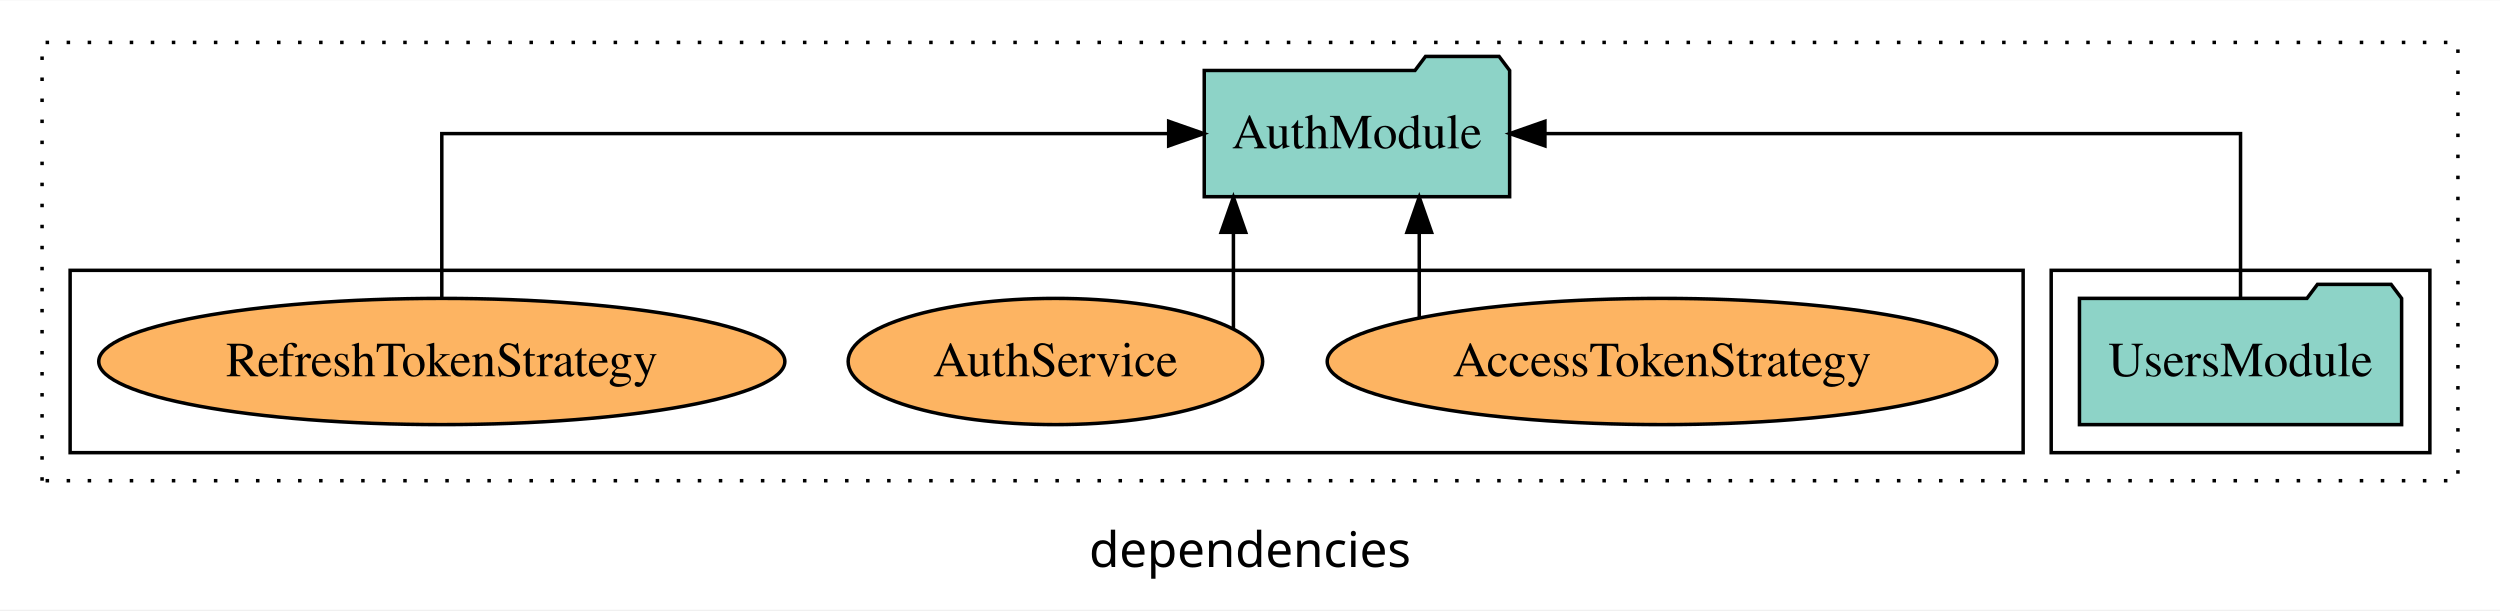
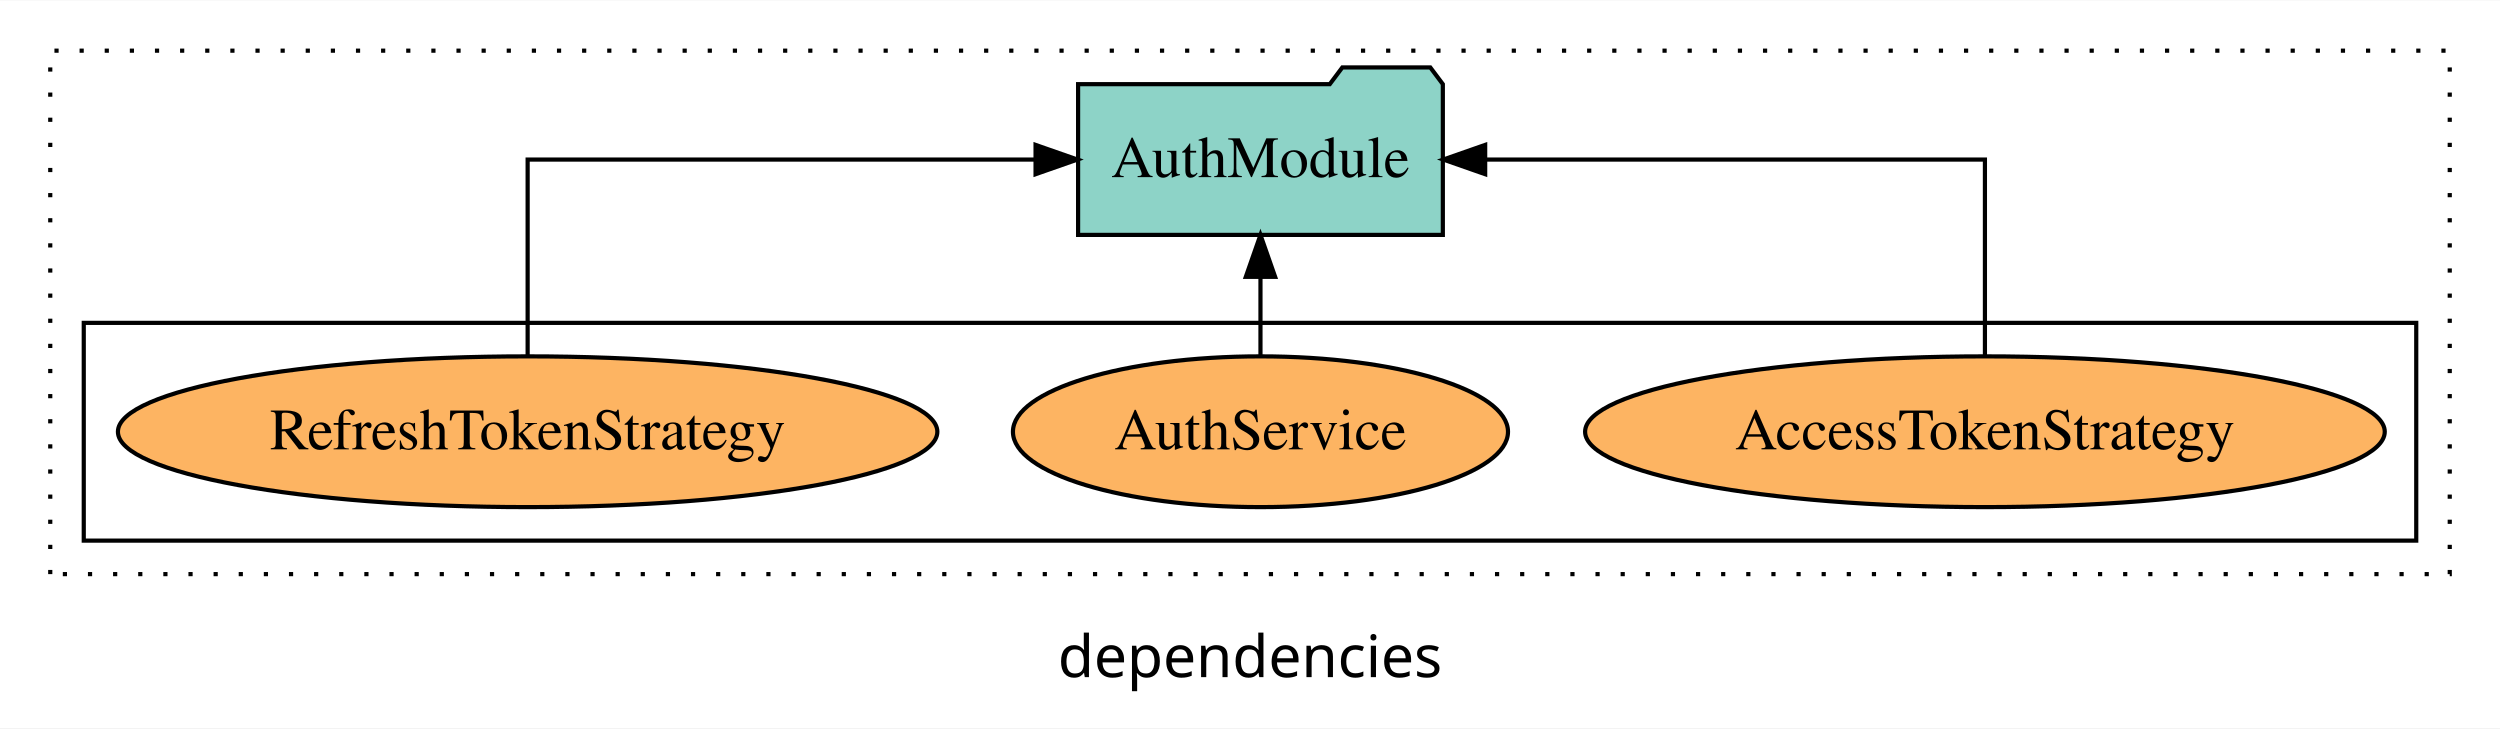
- <svg xmlns="http://www.w3.org/2000/svg" width="713pt" height="174pt" viewBox="0.00 0.00 713.00 173.80">
+ <svg xmlns="http://www.w3.org/2000/svg" width="597pt" height="174pt" viewBox="0.00 0.00 597.00 173.80">
  <g id="graph0" class="graph" transform="scale(1 1) rotate(0) translate(4 169.8)">
-     <polygon fill="white" stroke="transparent" points="-4,4 -4,-169.8 709,-169.8 709,4 -4,4" />
-     <text text-anchor="middle" x="352.5" y="-8.2" font-family="sans-serif" font-size="14.00">dependencies</text>
+     <polygon fill="white" stroke="transparent" points="-4,4 -4,-169.8 593,-169.8 593,4 -4,4" />
+     <text text-anchor="middle" x="294.5" y="-8.2" font-family="sans-serif" font-size="14.00">dependencies</text>
    <g id="clust1" class="cluster">
-       <polygon fill="none" stroke="black" stroke-dasharray="1,5" points="8,-32.8 8,-157.8 697,-157.8 697,-32.8 8,-32.8" />
-     </g>
-     <g id="clust3" class="cluster">
-       <polygon fill="none" stroke="black" points="581,-40.8 581,-92.8 689,-92.8 689,-40.8 581,-40.8" />
+       <polygon fill="none" stroke="black" stroke-dasharray="1,5" points="8,-32.8 8,-157.8 581,-157.8 581,-32.8 8,-32.8" />
    </g>
    <g id="clust6" class="cluster">
      <polygon fill="none" stroke="black" points="16,-40.8 16,-92.8 573,-92.8 573,-40.8 16,-40.8" />
    </g>
    <g id="node1" class="node">
-       <polygon fill="#8dd3c7" stroke="black" points="680.94,-84.8 677.94,-88.8 656.94,-88.8 653.94,-84.8 589.06,-84.8 589.06,-48.8 680.94,-48.8 680.94,-84.8" />
-       <text text-anchor="middle" x="635" y="-62.6" font-family="Times,serif" font-size="14.00">UsersModule</text>
-     </g>
-     <g id="node2" class="node">
-       <polygon fill="#8dd3c7" stroke="black" points="426.55,-149.8 423.55,-153.8 402.55,-153.8 399.55,-149.8 339.45,-149.8 339.45,-113.8 426.55,-113.8 426.55,-149.8" />
-       <text text-anchor="middle" x="383" y="-127.6" font-family="Times,serif" font-size="14.00">AuthModule</text>
-     </g>
-     <g id="edge1" class="edge">
-       <path fill="none" stroke="black" d="M635,-84.91C635,-104.14 635,-131.8 635,-131.8 635,-131.8 436.61,-131.8 436.61,-131.8" />
-       <polygon fill="black" stroke="black" points="436.61,-128.3 426.61,-131.8 436.61,-135.3 436.61,-128.3" />
-     </g>
-     <g id="node3" class="node">
      <ellipse fill="#fdb462" stroke="black" cx="470" cy="-66.8" rx="95.48" ry="18" />
      <text text-anchor="middle" x="470" y="-62.6" font-family="Times,serif" font-size="14.00">AccessTokenStrategy</text>
    </g>
-     <g id="edge2" class="edge">
-       <path fill="none" stroke="black" d="M400.77,-79.33C400.77,-79.33 400.77,-103.65 400.77,-103.65" />
-       <polygon fill="black" stroke="black" points="397.27,-103.65 400.77,-113.65 404.27,-103.65 397.27,-103.65" />
+     <g id="node4" class="node">
+       <polygon fill="#8dd3c7" stroke="black" points="340.55,-149.8 337.55,-153.8 316.55,-153.8 313.55,-149.8 253.45,-149.8 253.45,-113.8 340.55,-113.8 340.55,-149.8" />
+       <text text-anchor="middle" x="297" y="-127.6" font-family="Times,serif" font-size="14.00">AuthModule</text>
    </g>
-     <g id="node4" class="node">
+     <g id="edge1" class="edge">
+       <path fill="none" stroke="black" d="M470,-84.91C470,-104.14 470,-131.8 470,-131.8 470,-131.8 350.66,-131.8 350.66,-131.8" />
+       <polygon fill="black" stroke="black" points="350.66,-128.3 340.66,-131.8 350.66,-135.3 350.66,-128.3" />
+     </g>
+     <g id="node2" class="node">
      <ellipse fill="#fdb462" stroke="black" cx="297" cy="-66.8" rx="59.11" ry="18" />
      <text text-anchor="middle" x="297" y="-62.6" font-family="Times,serif" font-size="14.00">AuthService</text>
    </g>
-     <g id="edge3" class="edge">
-       <path fill="none" stroke="black" d="M347.77,-76.11C347.77,-76.11 347.77,-103.65 347.77,-103.65" />
-       <polygon fill="black" stroke="black" points="344.27,-103.65 347.77,-113.65 351.27,-103.65 344.27,-103.65" />
+     <g id="edge2" class="edge">
+       <path fill="none" stroke="black" d="M297,-84.91C297,-84.91 297,-103.79 297,-103.79" />
+       <polygon fill="black" stroke="black" points="293.5,-103.79 297,-113.79 300.5,-103.79 293.5,-103.79" />
    </g>
-     <g id="node5" class="node">
+     <g id="node3" class="node">
      <ellipse fill="#fdb462" stroke="black" cx="122" cy="-66.8" rx="97.84" ry="18" />
      <text text-anchor="middle" x="122" y="-62.6" font-family="Times,serif" font-size="14.00">RefreshTokenStrategy</text>
    </g>
-     <g id="edge4" class="edge">
-       <path fill="none" stroke="black" d="M122,-84.91C122,-104.14 122,-131.8 122,-131.8 122,-131.8 329.31,-131.8 329.31,-131.8" />
-       <polygon fill="black" stroke="black" points="329.31,-135.3 339.31,-131.8 329.31,-128.3 329.31,-135.3" />
+     <g id="edge3" class="edge">
+       <path fill="none" stroke="black" d="M122,-84.91C122,-104.14 122,-131.8 122,-131.8 122,-131.8 243.29,-131.8 243.29,-131.8" />
+       <polygon fill="black" stroke="black" points="243.29,-135.3 253.29,-131.8 243.29,-128.3 243.29,-135.3" />
    </g>
  </g>
</svg>
